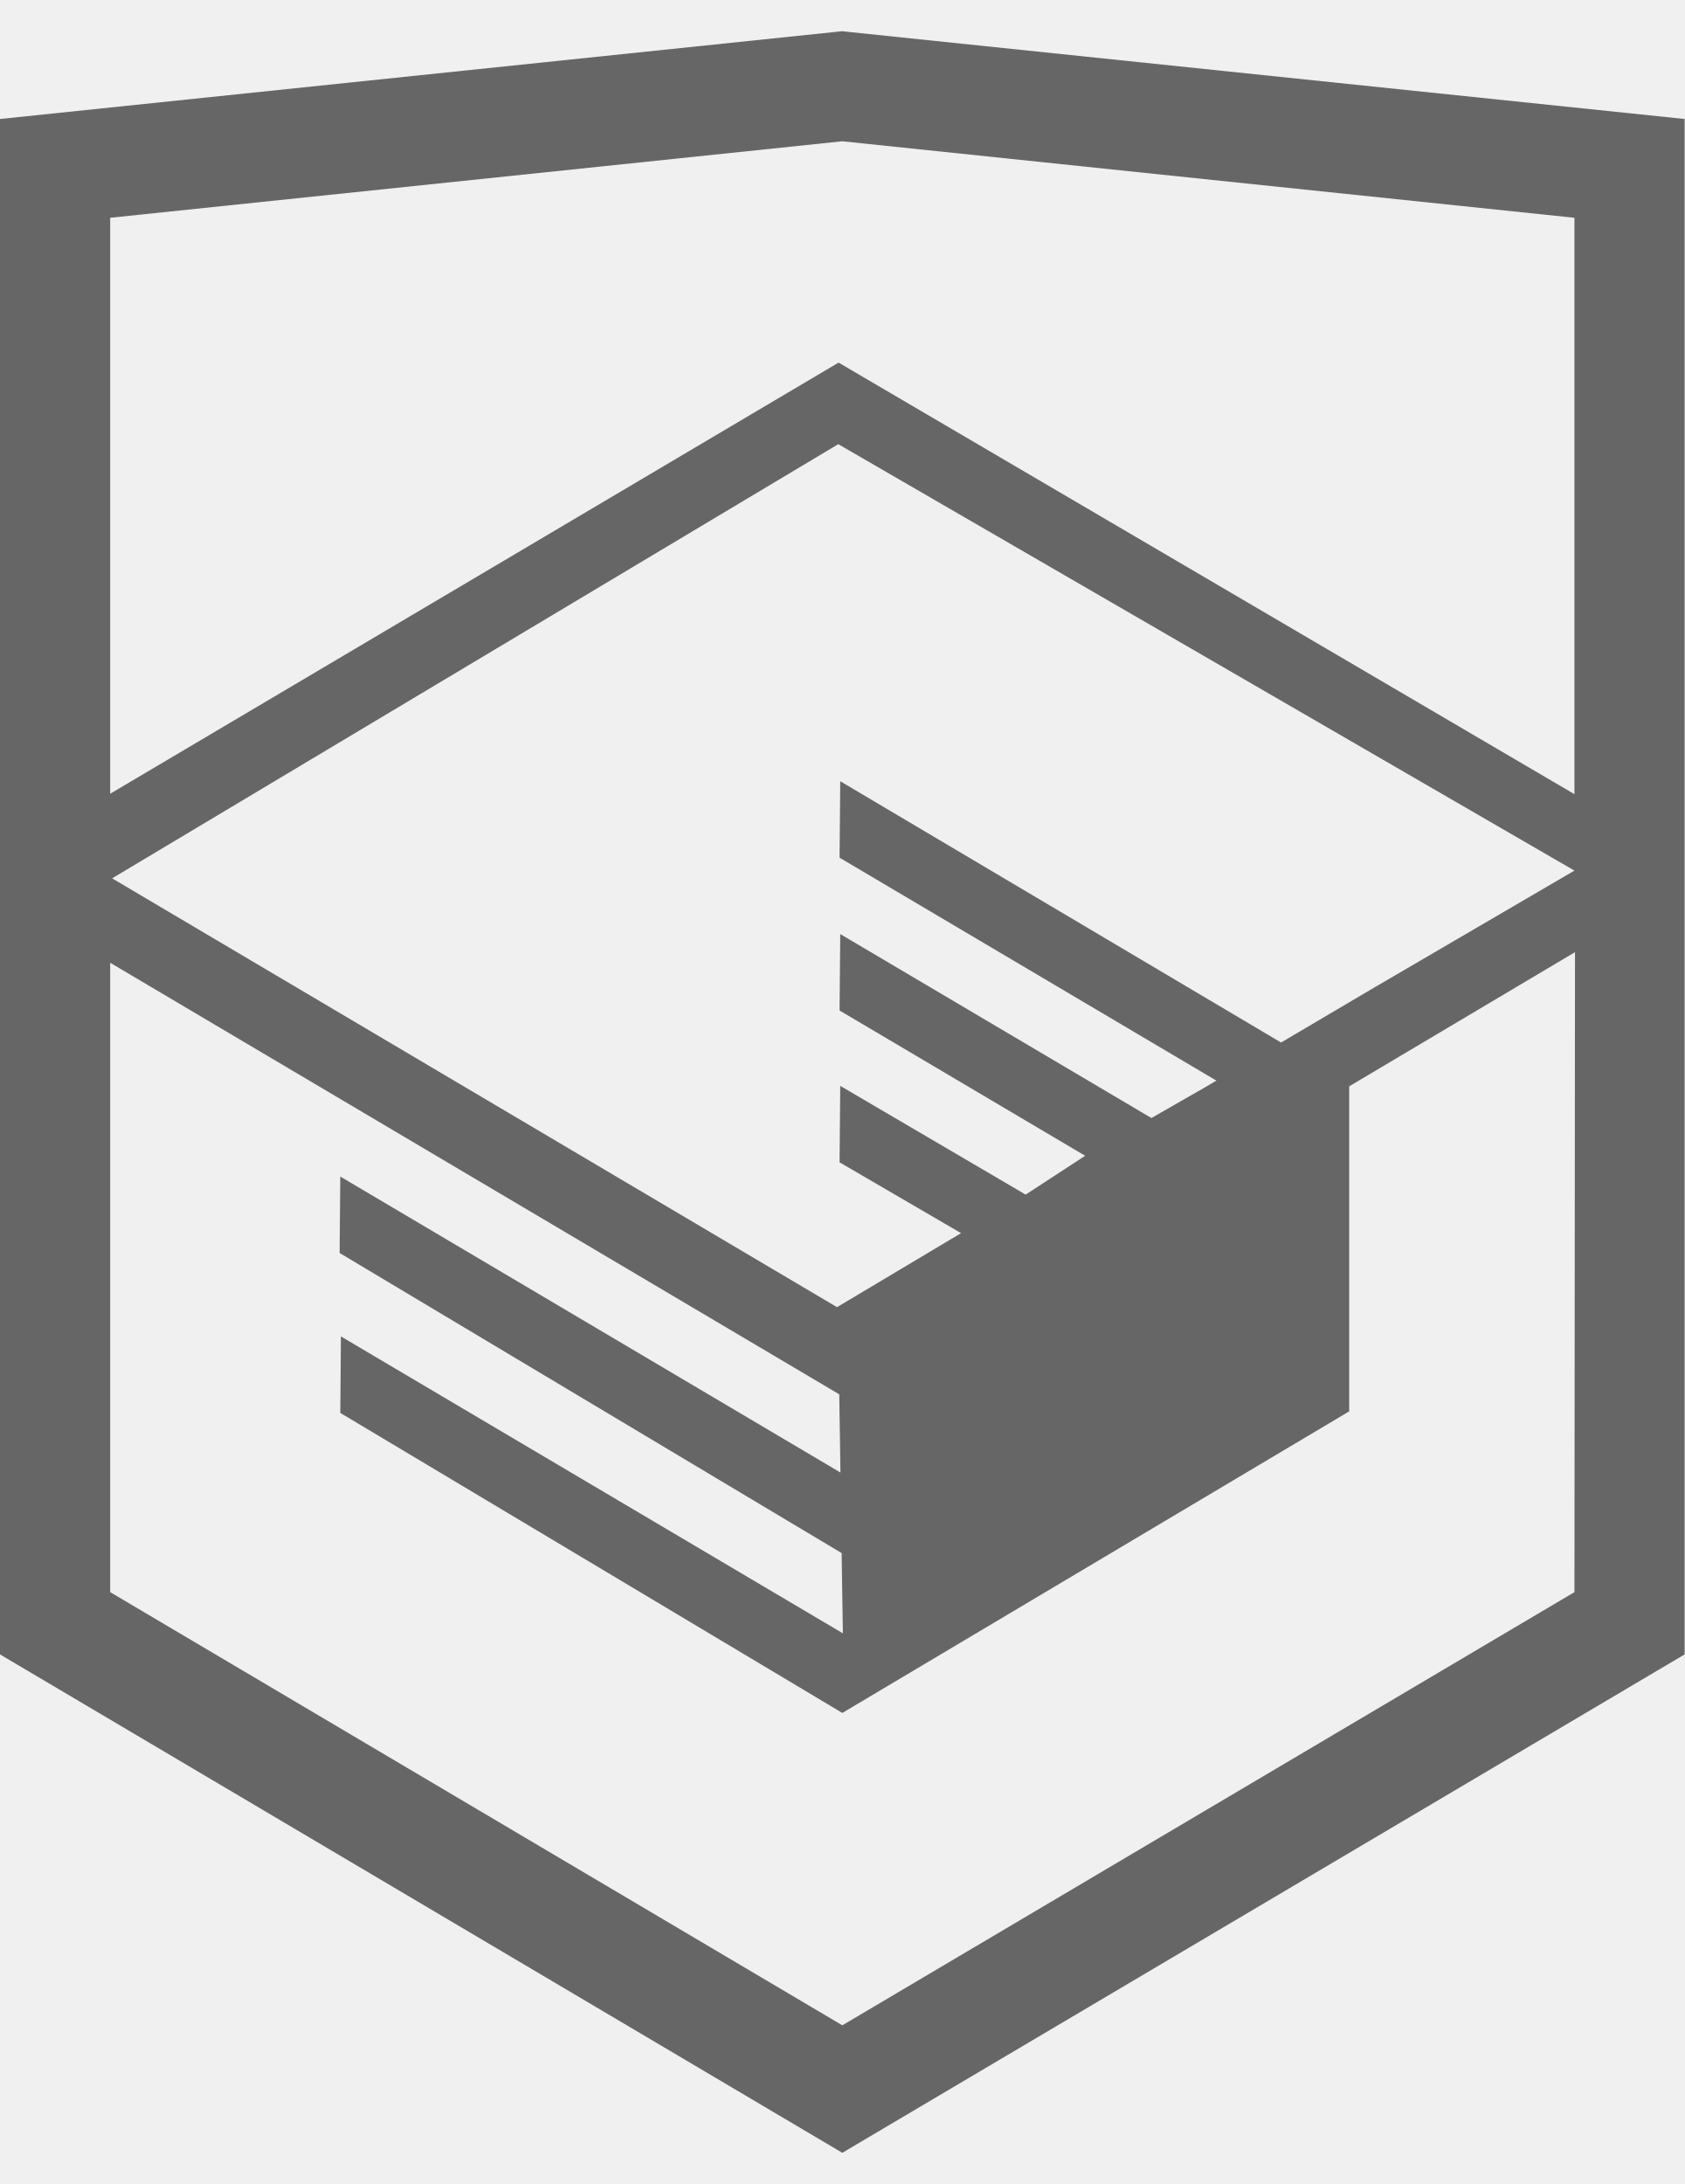
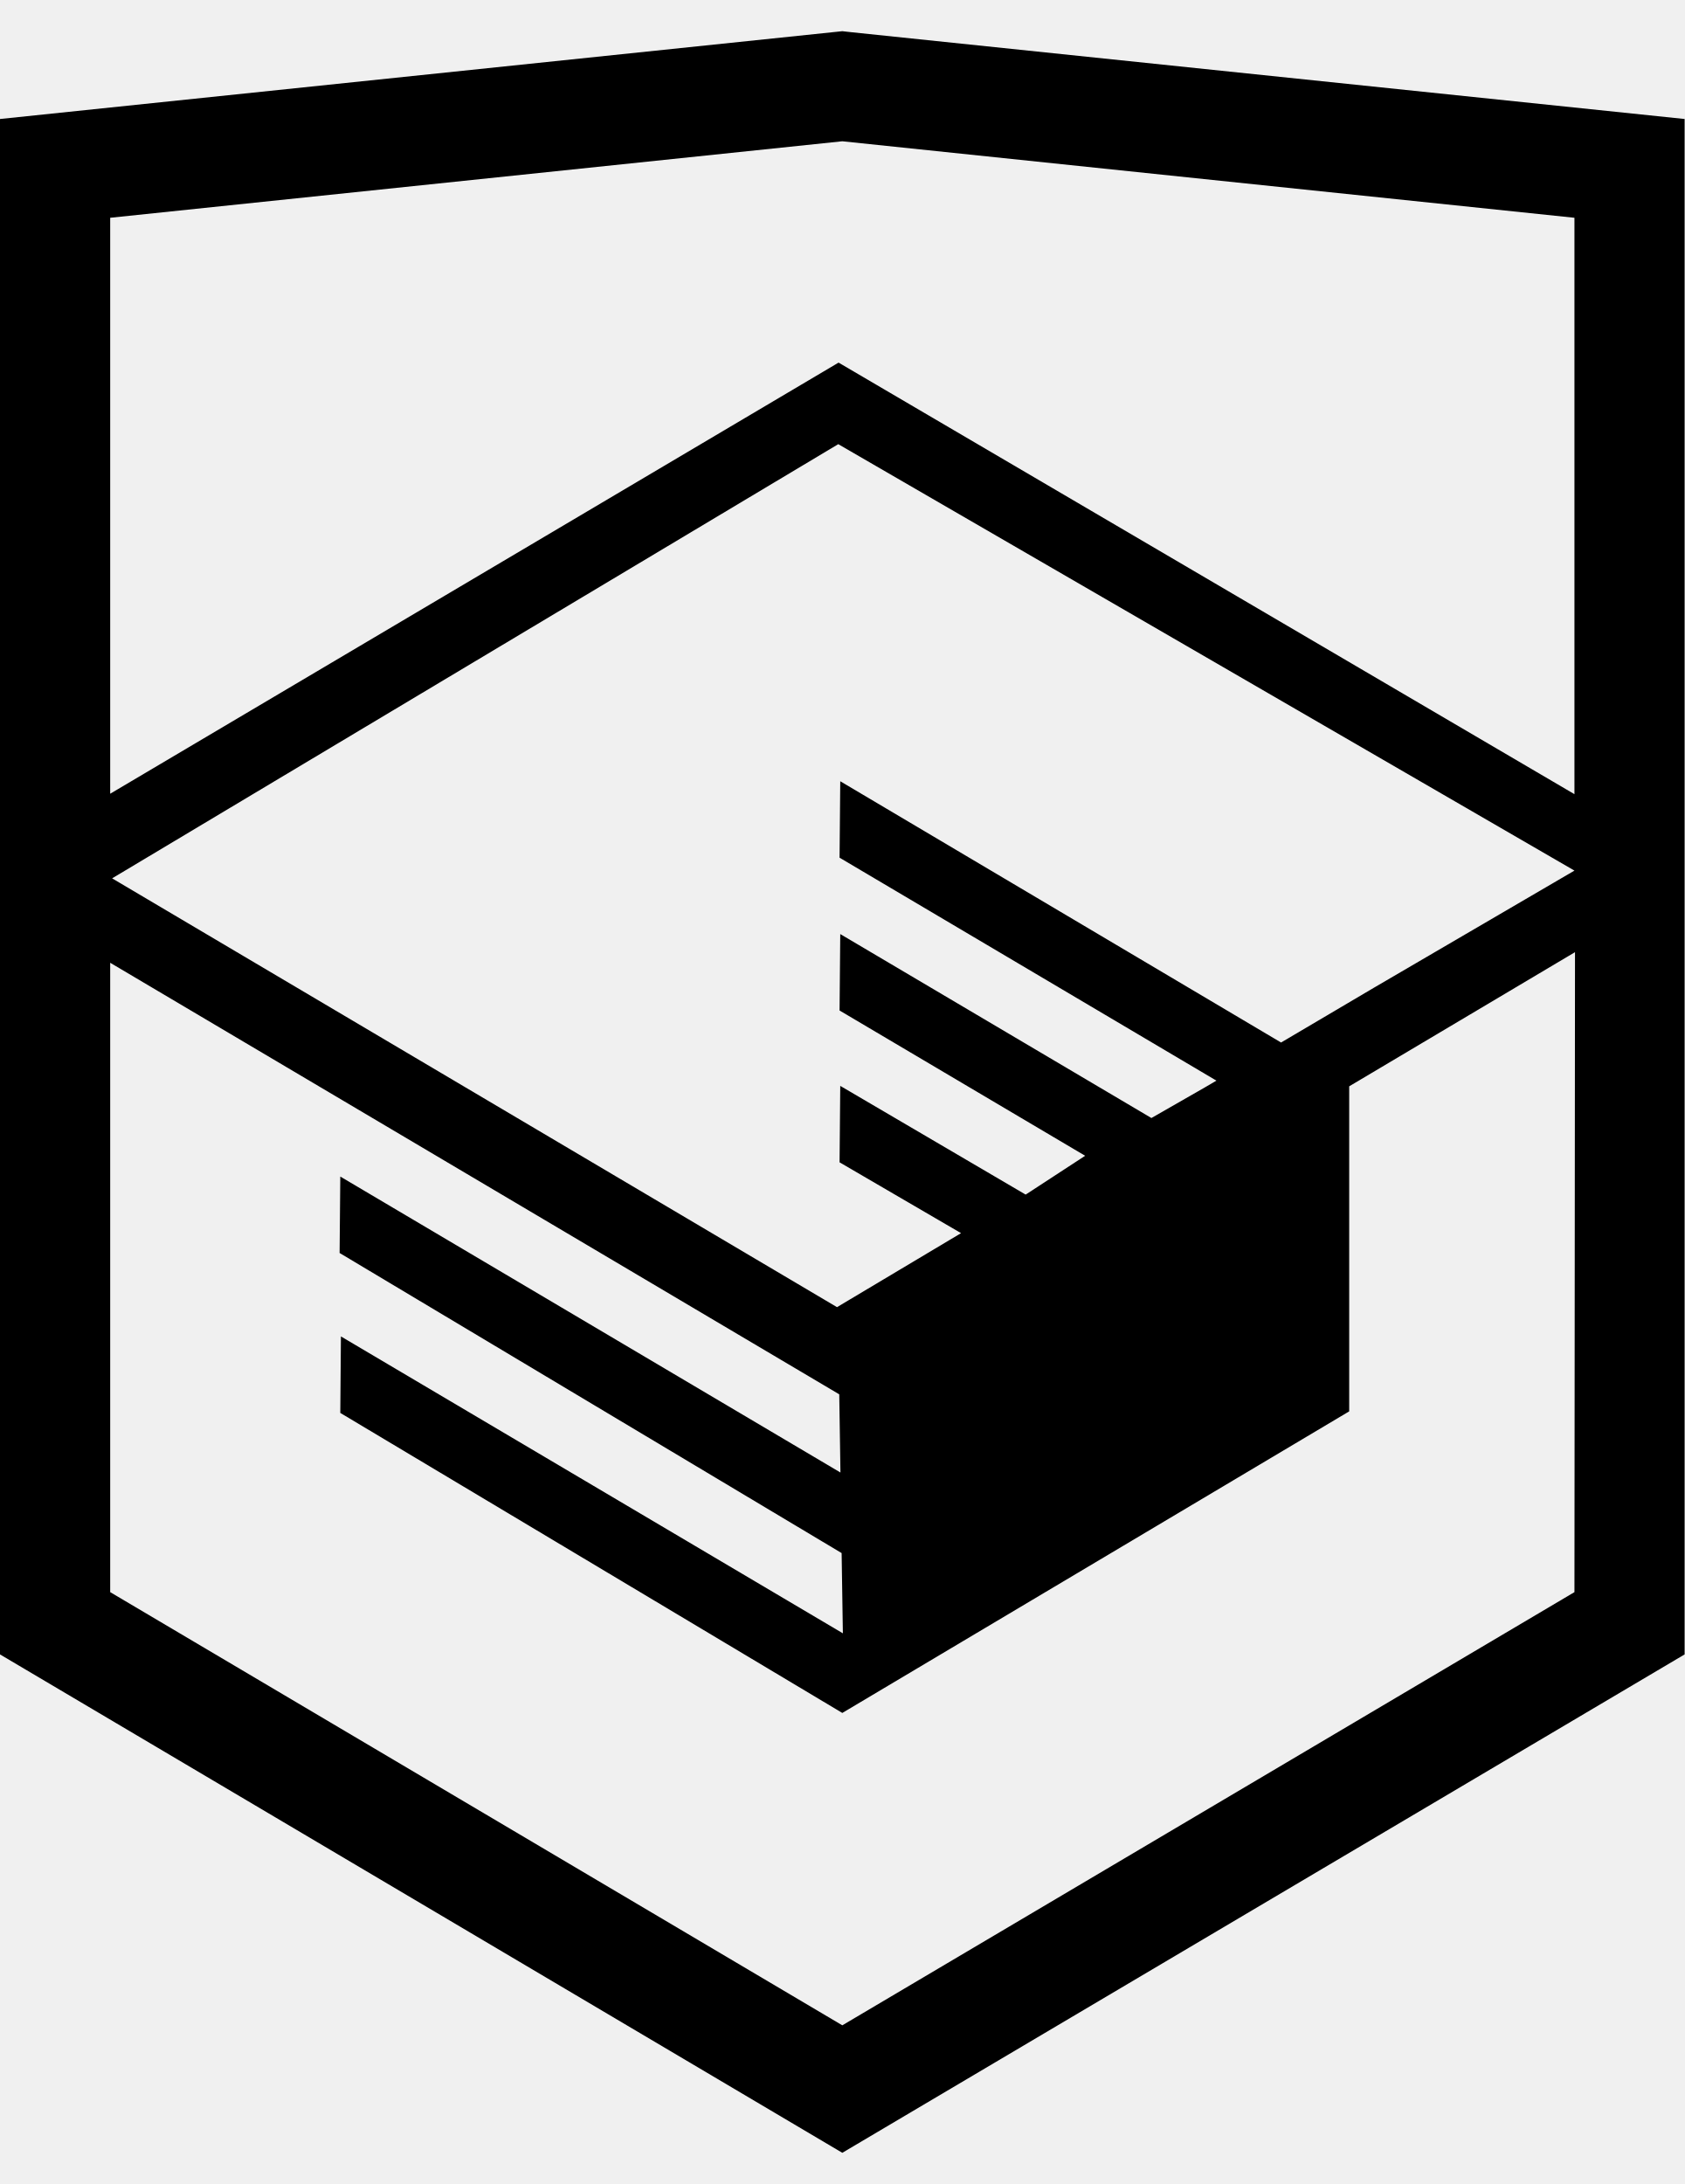
- <svg xmlns="http://www.w3.org/2000/svg" width="27" height="35" viewBox="0 0 27 35" fill="none">
+ <svg xmlns="http://www.w3.org/2000/svg" width="27" height="35" viewBox="0 0 27 35">
  <g clip-path="url(#clip0_94449_239)">
-     <path d="M13.643 0.516L13.5 0.5L0 1.907V26.513L13.5 34.5L27 26.513V1.907L13.643 0.516ZM25.234 25.515L13.5 32.457L1.766 25.515V15.429L13.451 22.345L13.47 23.598L5.454 18.855L5.443 20.08L13.489 24.889L13.509 26.175L5.464 21.417L5.454 22.643L13.5 27.451L21.624 22.618V21.393V17.409L25.243 15.259L25.234 25.515ZM25.234 13.952L22.015 15.832L20.532 16.707L13.467 12.52L13.456 13.745L19.496 17.318L19.443 17.349L19.313 17.425L18.454 17.917L13.467 14.969L13.456 16.194L17.392 18.522L16.459 19.131L16.438 19.144L13.467 17.402L13.456 18.627L15.403 19.762L13.415 20.948L1.797 14.076L13.435 7.118L25.234 13.952ZM25.234 12.727L13.44 5.811L1.766 12.72V3.49L13.5 2.264L25.234 3.49V12.727Z" fill="#666666" />
+     <path d="M13.643 0.516L13.5 0.5L0 1.907V26.513L13.5 34.5L27 26.513V1.907L13.643 0.516ZM25.234 25.515L13.5 32.457L1.766 25.515V15.429L13.451 22.345L13.47 23.598L5.454 18.855L5.443 20.08L13.489 24.889L13.509 26.175L5.464 21.417L5.454 22.643L13.5 27.451L21.624 22.618V21.393V17.409L25.243 15.259L25.234 25.515ZM25.234 13.952L22.015 15.832L20.532 16.707L13.467 12.52L13.456 13.745L19.496 17.318L19.443 17.349L19.313 17.425L18.454 17.917L13.467 14.969L13.456 16.194L17.392 18.522L16.459 19.131L16.438 19.144L13.467 17.402L13.456 18.627L15.403 19.762L13.415 20.948L1.797 14.076L13.435 7.118L25.234 13.952ZM25.234 12.727L13.44 5.811L1.766 12.72V3.49L13.5 2.264L25.234 3.49V12.727Z" />
  </g>
  <defs>
    <clipPath id="clip0_94449_239">
      <rect width="27" height="34" fill="white" transform="translate(0 0.5)" />
    </clipPath>
  </defs>
</svg>
